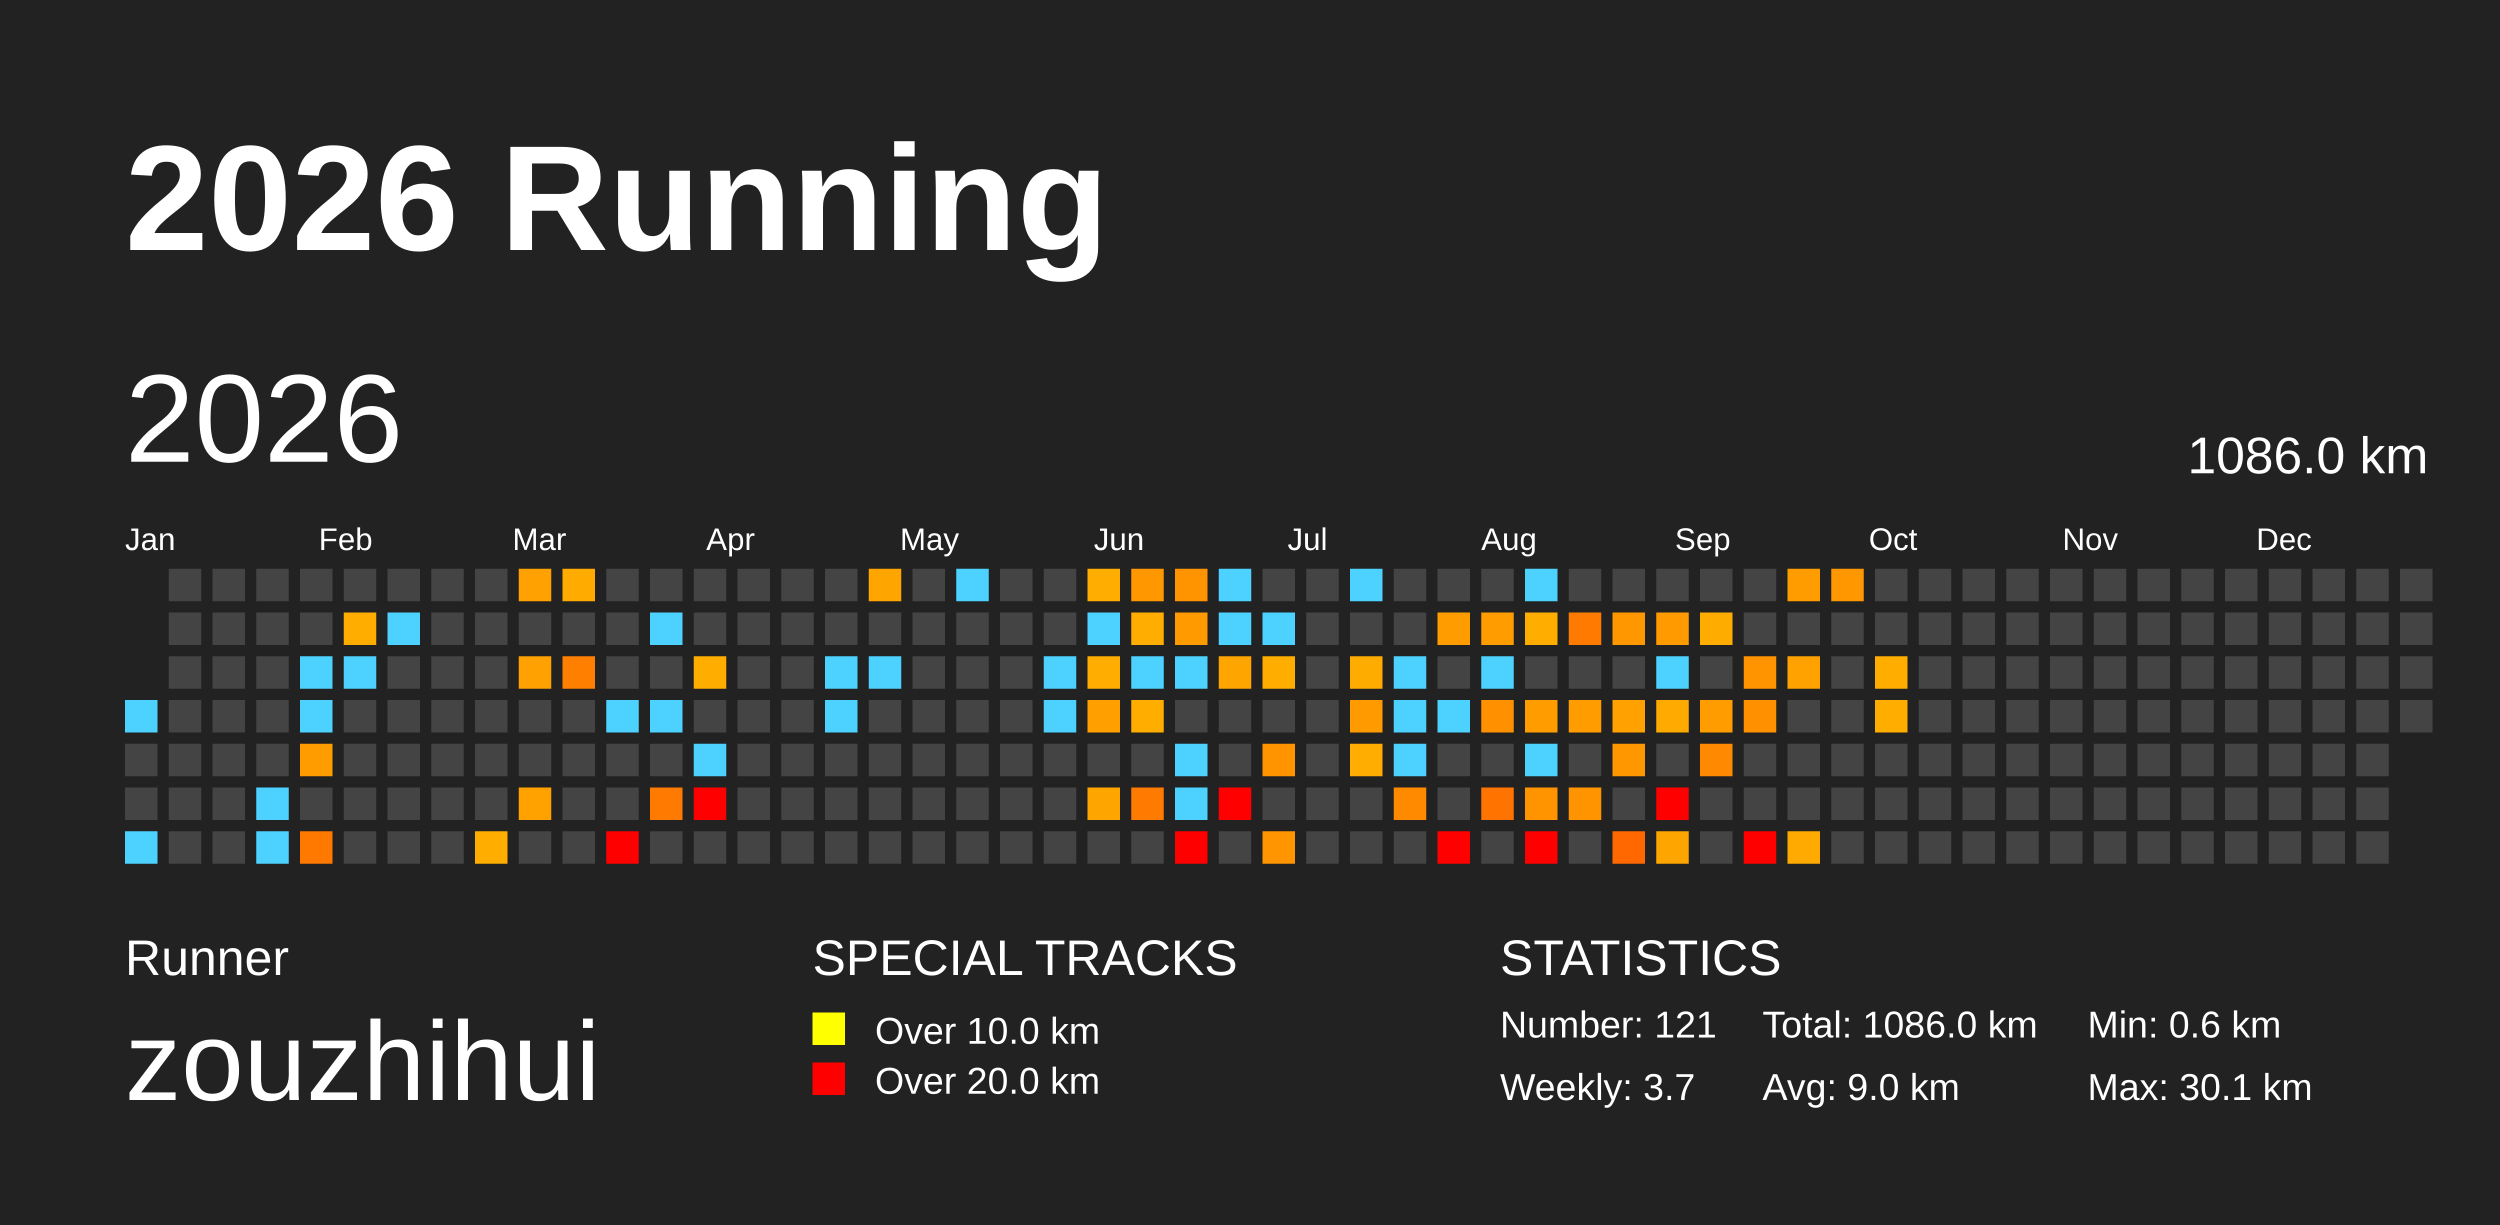
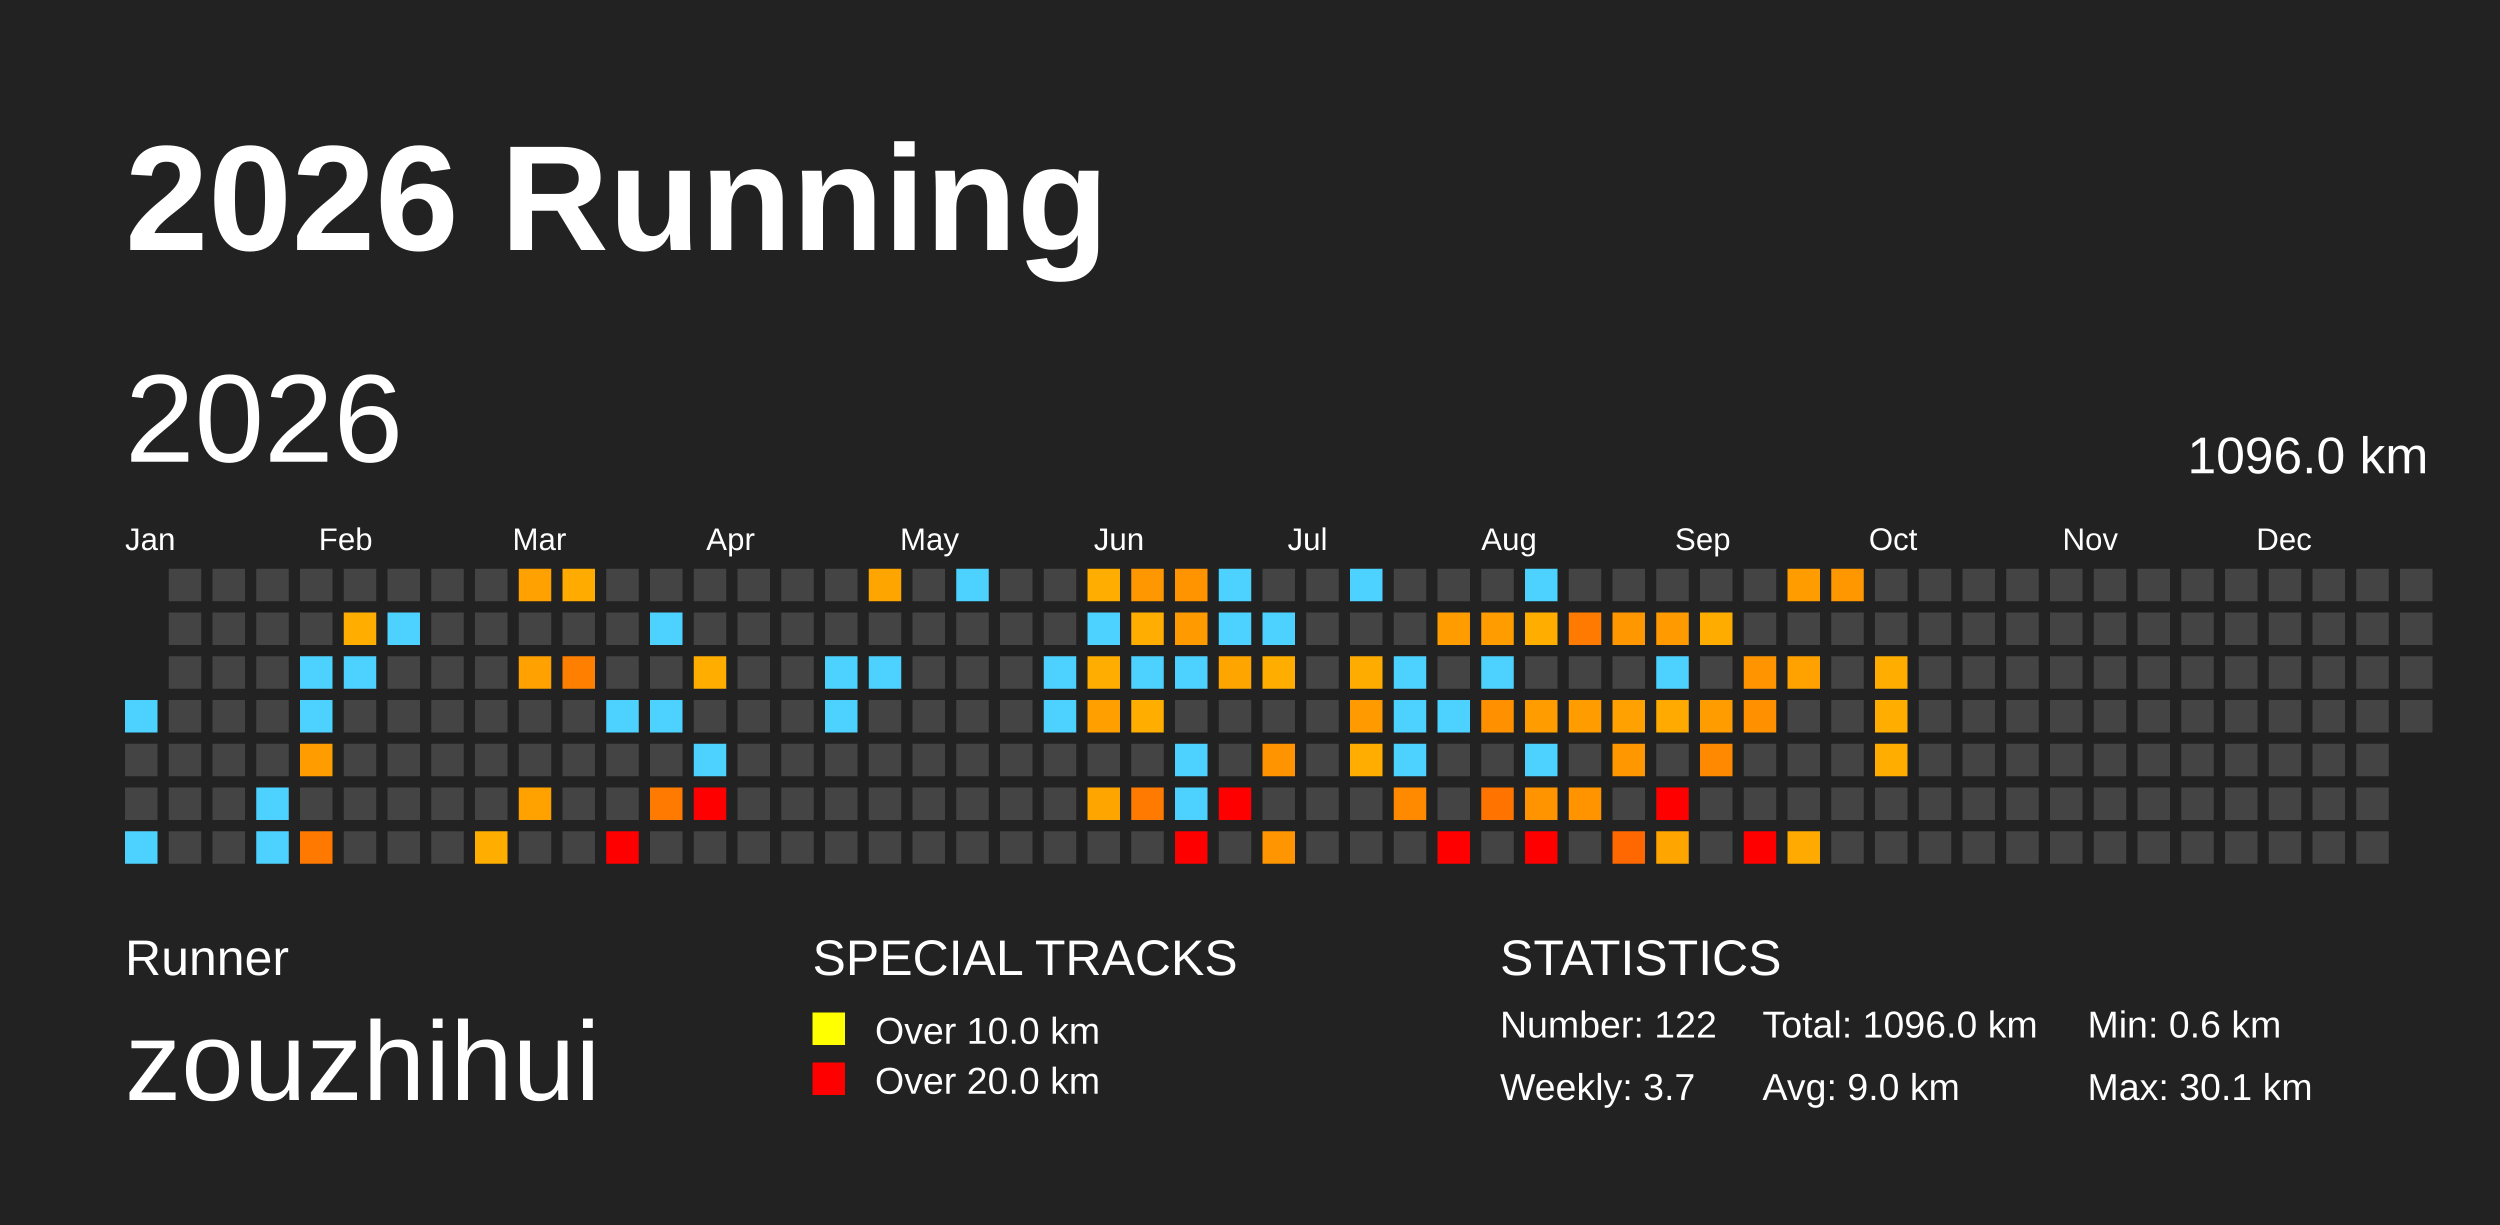
<svg xmlns="http://www.w3.org/2000/svg" baseProfile="full" height="98mm" version="1.1" viewBox="0,0,200,98" width="200mm">
  <defs />
  <rect fill="#222222" height="98" width="200" x="0" y="0" />
  <text fill="#FFFFFF" style="font-size:12px; font-family:Arial; font-weight:bold;" x="10" y="20">2026 Running</text>
  <text fill="#FFFFFF" style="font-size:4px; font-family:Arial" x="10" y="78">Runner</text>
  <text fill="#FFFFFF" style="font-size:9px; font-family:Arial" x="10" y="88">zouzhihui</text>
  <text fill="#FFFFFF" style="font-size:4px; font-family:Arial" x="65" y="78">SPECIAL TRACKS</text>
  <rect fill="yellow" height="2.6" width="2.6" x="65" y="81" />
  <text fill="#FFFFFF" style="font-size:3px; font-family:Arial" x="70" y="83.5">Over 10.0 km</text>
  <rect fill="red" height="2.6" width="2.6" x="65" y="85" />
  <text fill="#FFFFFF" style="font-size:3px; font-family:Arial" x="70" y="87.5">Over 20.0 km</text>
  <text fill="#FFFFFF" style="font-size:4px; font-family:Arial" x="120" y="78">STATISTICS</text>
-   <text fill="#FFFFFF" style="font-size:3px; font-family:Arial" x="120" y="83">Number: 121</text>
+   <text fill="#FFFFFF" style="font-size:3px; font-family:Arial" x="120" y="83">Number: 122</text>
  <text fill="#FFFFFF" style="font-size:3px; font-family:Arial" x="120" y="88">Weekly: 3.7</text>
-   <text fill="#FFFFFF" style="font-size:3px; font-family:Arial" x="141" y="83">Total: 1086.0 km</text>
+   <text fill="#FFFFFF" style="font-size:3px; font-family:Arial" x="141" y="83">Total: 1096.0 km</text>
  <text fill="#FFFFFF" style="font-size:3px; font-family:Arial" x="141" y="88">Avg: 9.0 km</text>
  <text fill="#FFFFFF" style="font-size:3px; font-family:Arial" x="167" y="83">Min: 0.6 km</text>
  <text fill="#FFFFFF" style="font-size:3px; font-family:Arial" x="167" y="88">Max: 30.1 km</text>
  <text dominant-baseline="hanging" fill="#FFFFFF" style="font-size:10.0px; font-family:Arial;" x="10" y="30">2026</text>
-   <text dominant-baseline="hanging" fill="#FFFFFF" style="font-size:4.125px; font-family:Arial;" x="175" y="35">1086.0 km</text>
+   <text dominant-baseline="hanging" fill="#FFFFFF" style="font-size:4.125px; font-family:Arial;" x="175" y="35">1096.0 km</text>
  <text fill="#FFFFFF" style="font-size:2.5px; font-family:Arial" x="10.0" y="44">Jan</text>
  <text fill="#FFFFFF" style="font-size:2.5px; font-family:Arial" x="25.5" y="44">Feb</text>
  <text fill="#FFFFFF" style="font-size:2.5px; font-family:Arial" x="41.0" y="44">Mar</text>
  <text fill="#FFFFFF" style="font-size:2.5px; font-family:Arial" x="56.5" y="44">Apr</text>
  <text fill="#FFFFFF" style="font-size:2.5px; font-family:Arial" x="72.0" y="44">May</text>
  <text fill="#FFFFFF" style="font-size:2.5px; font-family:Arial" x="87.5" y="44">Jun</text>
  <text fill="#FFFFFF" style="font-size:2.5px; font-family:Arial" x="103.0" y="44">Jul</text>
  <text fill="#FFFFFF" style="font-size:2.5px; font-family:Arial" x="118.5" y="44">Aug</text>
  <text fill="#FFFFFF" style="font-size:2.5px; font-family:Arial" x="134.0" y="44">Sep</text>
  <text fill="#FFFFFF" style="font-size:2.5px; font-family:Arial" x="149.5" y="44">Oct</text>
  <text fill="#FFFFFF" style="font-size:2.5px; font-family:Arial" x="165.0" y="44">Nov</text>
  <text fill="#FFFFFF" style="font-size:2.5px; font-family:Arial" x="180.5" y="44">Dec</text>
  <rect fill="#4dd2ff" height="2.6" width="2.6" x="10.0" y="56.0" />
  <rect fill="#444444" height="2.6" width="2.6" x="10.0" y="59.5" />
  <rect fill="#444444" height="2.6" width="2.6" x="10.0" y="63.0" />
  <rect fill="#4dd2ff" height="2.6" width="2.6" x="10.0" y="66.5" />
  <rect fill="#444444" height="2.6" width="2.6" x="13.5" y="45.5" />
  <rect fill="#444444" height="2.6" width="2.6" x="13.5" y="49.0" />
  <rect fill="#444444" height="2.6" width="2.6" x="13.5" y="52.5" />
  <rect fill="#444444" height="2.6" width="2.6" x="13.5" y="56.0" />
  <rect fill="#444444" height="2.6" width="2.6" x="13.5" y="59.5" />
  <rect fill="#444444" height="2.6" width="2.6" x="13.5" y="63.0" />
  <rect fill="#444444" height="2.6" width="2.6" x="13.5" y="66.5" />
  <rect fill="#444444" height="2.6" width="2.6" x="17.0" y="45.5" />
  <rect fill="#444444" height="2.6" width="2.6" x="17.0" y="49.0" />
  <rect fill="#444444" height="2.6" width="2.6" x="17.0" y="52.5" />
  <rect fill="#444444" height="2.6" width="2.6" x="17.0" y="56.0" />
  <rect fill="#444444" height="2.6" width="2.6" x="17.0" y="59.5" />
  <rect fill="#444444" height="2.6" width="2.6" x="17.0" y="63.0" />
  <rect fill="#444444" height="2.6" width="2.6" x="17.0" y="66.5" />
  <rect fill="#444444" height="2.6" width="2.6" x="20.5" y="45.5" />
  <rect fill="#444444" height="2.6" width="2.6" x="20.5" y="49.0" />
  <rect fill="#444444" height="2.6" width="2.6" x="20.5" y="52.5" />
  <rect fill="#444444" height="2.6" width="2.6" x="20.5" y="56.0" />
  <rect fill="#444444" height="2.6" width="2.6" x="20.5" y="59.5" />
  <rect fill="#4dd2ff" height="2.6" width="2.6" x="20.5" y="63.0" />
  <rect fill="#4dd2ff" height="2.6" width="2.6" x="20.5" y="66.5" />
  <rect fill="#444444" height="2.6" width="2.6" x="24.0" y="45.5" />
  <rect fill="#444444" height="2.6" width="2.6" x="24.0" y="49.0" />
  <rect fill="#4dd2ff" height="2.6" width="2.6" x="24.0" y="52.5" />
  <rect fill="#4dd2ff" height="2.6" width="2.6" x="24.0" y="56.0" />
  <rect fill="#ff9c00" height="2.6" width="2.6" x="24.0" y="59.5" />
  <rect fill="#444444" height="2.6" width="2.6" x="24.0" y="63.0" />
  <rect fill="#ff7800" height="2.6" width="2.6" x="24.0" y="66.5" />
  <rect fill="#444444" height="2.6" width="2.6" x="27.5" y="45.5" />
  <rect fill="#ffae00" height="2.6" width="2.6" x="27.5" y="49.0" />
  <rect fill="#4dd2ff" height="2.6" width="2.6" x="27.5" y="52.5" />
  <rect fill="#444444" height="2.6" width="2.6" x="27.5" y="56.0" />
  <rect fill="#444444" height="2.6" width="2.6" x="27.5" y="59.5" />
  <rect fill="#444444" height="2.6" width="2.6" x="27.5" y="63.0" />
  <rect fill="#444444" height="2.6" width="2.6" x="27.5" y="66.5" />
  <rect fill="#444444" height="2.6" width="2.6" x="31.0" y="45.5" />
  <rect fill="#4dd2ff" height="2.6" width="2.6" x="31.0" y="49.0" />
  <rect fill="#444444" height="2.6" width="2.6" x="31.0" y="52.5" />
  <rect fill="#444444" height="2.6" width="2.6" x="31.0" y="56.0" />
  <rect fill="#444444" height="2.6" width="2.6" x="31.0" y="59.5" />
  <rect fill="#444444" height="2.6" width="2.6" x="31.0" y="63.0" />
  <rect fill="#444444" height="2.6" width="2.6" x="31.0" y="66.5" />
  <rect fill="#444444" height="2.6" width="2.6" x="34.5" y="45.5" />
  <rect fill="#444444" height="2.6" width="2.6" x="34.5" y="49.0" />
  <rect fill="#444444" height="2.6" width="2.6" x="34.5" y="52.5" />
  <rect fill="#444444" height="2.6" width="2.6" x="34.5" y="56.0" />
  <rect fill="#444444" height="2.6" width="2.6" x="34.5" y="59.5" />
  <rect fill="#444444" height="2.6" width="2.6" x="34.5" y="63.0" />
  <rect fill="#444444" height="2.6" width="2.6" x="34.5" y="66.5" />
  <rect fill="#444444" height="2.6" width="2.6" x="38.0" y="45.5" />
  <rect fill="#444444" height="2.6" width="2.6" x="38.0" y="49.0" />
  <rect fill="#444444" height="2.6" width="2.6" x="38.0" y="52.5" />
  <rect fill="#444444" height="2.6" width="2.6" x="38.0" y="56.0" />
  <rect fill="#444444" height="2.6" width="2.6" x="38.0" y="59.5" />
  <rect fill="#444444" height="2.6" width="2.6" x="38.0" y="63.0" />
  <rect fill="#ffae00" height="2.6" width="2.6" x="38.0" y="66.5" />
  <rect fill="#ffa100" height="2.6" width="2.6" x="41.5" y="45.5" />
  <rect fill="#444444" height="2.6" width="2.6" x="41.5" y="49.0" />
  <rect fill="#ffa100" height="2.6" width="2.6" x="41.5" y="52.5" />
  <rect fill="#444444" height="2.6" width="2.6" x="41.5" y="56.0" />
  <rect fill="#444444" height="2.6" width="2.6" x="41.5" y="59.5" />
  <rect fill="#ffa200" height="2.6" width="2.6" x="41.5" y="63.0" />
  <rect fill="#444444" height="2.6" width="2.6" x="41.5" y="66.5" />
  <rect fill="#ffab00" height="2.6" width="2.6" x="45.0" y="45.5" />
  <rect fill="#444444" height="2.6" width="2.6" x="45.0" y="49.0" />
  <rect fill="#ff7f00" height="2.6" width="2.6" x="45.0" y="52.5" />
  <rect fill="#444444" height="2.6" width="2.6" x="45.0" y="56.0" />
  <rect fill="#444444" height="2.6" width="2.6" x="45.0" y="59.5" />
  <rect fill="#444444" height="2.6" width="2.6" x="45.0" y="63.0" />
  <rect fill="#444444" height="2.6" width="2.6" x="45.0" y="66.5" />
  <rect fill="#444444" height="2.6" width="2.6" x="48.5" y="45.5" />
  <rect fill="#444444" height="2.6" width="2.6" x="48.5" y="49.0" />
  <rect fill="#444444" height="2.6" width="2.6" x="48.5" y="52.5" />
  <rect fill="#4dd2ff" height="2.6" width="2.6" x="48.5" y="56.0" />
  <rect fill="#444444" height="2.6" width="2.6" x="48.5" y="59.5" />
  <rect fill="#444444" height="2.6" width="2.6" x="48.5" y="63.0" />
  <rect fill="red" height="2.6" width="2.6" x="48.5" y="66.5" />
  <rect fill="#444444" height="2.6" width="2.6" x="52.0" y="45.5" />
  <rect fill="#4dd2ff" height="2.6" width="2.6" x="52.0" y="49.0" />
  <rect fill="#444444" height="2.6" width="2.6" x="52.0" y="52.5" />
  <rect fill="#4dd2ff" height="2.6" width="2.6" x="52.0" y="56.0" />
  <rect fill="#444444" height="2.6" width="2.6" x="52.0" y="59.5" />
  <rect fill="#ff7a00" height="2.6" width="2.6" x="52.0" y="63.0" />
  <rect fill="#444444" height="2.6" width="2.6" x="52.0" y="66.5" />
  <rect fill="#444444" height="2.6" width="2.6" x="55.5" y="45.5" />
  <rect fill="#444444" height="2.6" width="2.6" x="55.5" y="49.0" />
  <rect fill="#ffae00" height="2.6" width="2.6" x="55.5" y="52.5" />
  <rect fill="#444444" height="2.6" width="2.6" x="55.5" y="56.0" />
  <rect fill="#4dd2ff" height="2.6" width="2.6" x="55.5" y="59.5" />
  <rect fill="red" height="2.6" width="2.6" x="55.5" y="63.0" />
  <rect fill="#444444" height="2.6" width="2.6" x="55.5" y="66.5" />
  <rect fill="#444444" height="2.6" width="2.6" x="59.0" y="45.5" />
  <rect fill="#444444" height="2.6" width="2.6" x="59.0" y="49.0" />
  <rect fill="#444444" height="2.6" width="2.6" x="59.0" y="52.5" />
  <rect fill="#444444" height="2.6" width="2.6" x="59.0" y="56.0" />
  <rect fill="#444444" height="2.6" width="2.6" x="59.0" y="59.5" />
  <rect fill="#444444" height="2.6" width="2.6" x="59.0" y="63.0" />
  <rect fill="#444444" height="2.6" width="2.6" x="59.0" y="66.5" />
  <rect fill="#444444" height="2.6" width="2.6" x="62.5" y="45.5" />
  <rect fill="#444444" height="2.6" width="2.6" x="62.5" y="49.0" />
  <rect fill="#444444" height="2.6" width="2.6" x="62.5" y="52.5" />
  <rect fill="#444444" height="2.6" width="2.6" x="62.5" y="56.0" />
  <rect fill="#444444" height="2.6" width="2.6" x="62.5" y="59.5" />
  <rect fill="#444444" height="2.6" width="2.6" x="62.5" y="63.0" />
  <rect fill="#444444" height="2.6" width="2.6" x="62.5" y="66.5" />
  <rect fill="#444444" height="2.6" width="2.6" x="66.0" y="45.5" />
  <rect fill="#444444" height="2.6" width="2.6" x="66.0" y="49.0" />
  <rect fill="#4dd2ff" height="2.6" width="2.6" x="66.0" y="52.5" />
  <rect fill="#4dd2ff" height="2.6" width="2.6" x="66.0" y="56.0" />
  <rect fill="#444444" height="2.6" width="2.6" x="66.0" y="59.5" />
  <rect fill="#444444" height="2.6" width="2.6" x="66.0" y="63.0" />
  <rect fill="#444444" height="2.6" width="2.6" x="66.0" y="66.5" />
  <rect fill="#ffa500" height="2.6" width="2.6" x="69.5" y="45.5" />
  <rect fill="#444444" height="2.6" width="2.6" x="69.5" y="49.0" />
  <rect fill="#4dd2ff" height="2.6" width="2.6" x="69.5" y="52.5" />
  <rect fill="#444444" height="2.6" width="2.6" x="69.5" y="56.0" />
  <rect fill="#444444" height="2.6" width="2.6" x="69.5" y="59.5" />
  <rect fill="#444444" height="2.6" width="2.6" x="69.5" y="63.0" />
  <rect fill="#444444" height="2.6" width="2.6" x="69.5" y="66.5" />
  <rect fill="#444444" height="2.6" width="2.6" x="73.0" y="45.5" />
  <rect fill="#444444" height="2.6" width="2.6" x="73.0" y="49.0" />
  <rect fill="#444444" height="2.6" width="2.6" x="73.0" y="52.5" />
  <rect fill="#444444" height="2.6" width="2.6" x="73.0" y="56.0" />
  <rect fill="#444444" height="2.6" width="2.6" x="73.0" y="59.5" />
  <rect fill="#444444" height="2.6" width="2.6" x="73.0" y="63.0" />
  <rect fill="#444444" height="2.6" width="2.6" x="73.0" y="66.5" />
  <rect fill="#4dd2ff" height="2.6" width="2.6" x="76.5" y="45.5" />
  <rect fill="#444444" height="2.6" width="2.6" x="76.5" y="49.0" />
  <rect fill="#444444" height="2.6" width="2.6" x="76.5" y="52.5" />
  <rect fill="#444444" height="2.6" width="2.6" x="76.5" y="56.0" />
  <rect fill="#444444" height="2.6" width="2.6" x="76.5" y="59.5" />
  <rect fill="#444444" height="2.6" width="2.6" x="76.5" y="63.0" />
  <rect fill="#444444" height="2.6" width="2.6" x="76.5" y="66.5" />
  <rect fill="#444444" height="2.6" width="2.6" x="80.0" y="45.5" />
  <rect fill="#444444" height="2.6" width="2.6" x="80.0" y="49.0" />
  <rect fill="#444444" height="2.6" width="2.6" x="80.0" y="52.5" />
  <rect fill="#444444" height="2.6" width="2.6" x="80.0" y="56.0" />
  <rect fill="#444444" height="2.6" width="2.6" x="80.0" y="59.5" />
  <rect fill="#444444" height="2.6" width="2.6" x="80.0" y="63.0" />
  <rect fill="#444444" height="2.6" width="2.6" x="80.0" y="66.5" />
  <rect fill="#444444" height="2.6" width="2.6" x="83.5" y="45.5" />
  <rect fill="#444444" height="2.6" width="2.6" x="83.5" y="49.0" />
  <rect fill="#4dd2ff" height="2.6" width="2.6" x="83.5" y="52.5" />
  <rect fill="#4dd2ff" height="2.6" width="2.6" x="83.5" y="56.0" />
  <rect fill="#444444" height="2.6" width="2.6" x="83.5" y="59.5" />
  <rect fill="#444444" height="2.6" width="2.6" x="83.5" y="63.0" />
  <rect fill="#444444" height="2.6" width="2.6" x="83.5" y="66.5" />
  <rect fill="#ffad00" height="2.6" width="2.6" x="87.0" y="45.5" />
  <rect fill="#4dd2ff" height="2.6" width="2.6" x="87.0" y="49.0" />
  <rect fill="#ffad00" height="2.6" width="2.6" x="87.0" y="52.5" />
  <rect fill="#ffa000" height="2.6" width="2.6" x="87.0" y="56.0" />
  <rect fill="#444444" height="2.6" width="2.6" x="87.0" y="59.5" />
  <rect fill="#ffa500" height="2.6" width="2.6" x="87.0" y="63.0" />
  <rect fill="#444444" height="2.6" width="2.6" x="87.0" y="66.5" />
  <rect fill="#ff9800" height="2.6" width="2.6" x="90.5" y="45.5" />
  <rect fill="#ffad00" height="2.6" width="2.6" x="90.5" y="49.0" />
  <rect fill="#4dd2ff" height="2.6" width="2.6" x="90.5" y="52.5" />
  <rect fill="#ffae00" height="2.6" width="2.6" x="90.5" y="56.0" />
  <rect fill="#444444" height="2.6" width="2.6" x="90.5" y="59.5" />
  <rect fill="#ff7a00" height="2.6" width="2.6" x="90.5" y="63.0" />
  <rect fill="#444444" height="2.6" width="2.6" x="90.5" y="66.5" />
  <rect fill="#ff9300" height="2.6" width="2.6" x="94.0" y="45.5" />
  <rect fill="#ff9a00" height="2.6" width="2.6" x="94.0" y="49.0" />
  <rect fill="#4dd2ff" height="2.6" width="2.6" x="94.0" y="52.5" />
  <rect fill="#444444" height="2.6" width="2.6" x="94.0" y="56.0" />
  <rect fill="#4dd2ff" height="2.6" width="2.6" x="94.0" y="59.5" />
  <rect fill="#4dd2ff" height="2.6" width="2.6" x="94.0" y="63.0" />
  <rect fill="red" height="2.6" width="2.6" x="94.0" y="66.5" />
  <rect fill="#4dd2ff" height="2.6" width="2.6" x="97.5" y="45.5" />
  <rect fill="#4dd2ff" height="2.6" width="2.6" x="97.5" y="49.0" />
  <rect fill="#ffa500" height="2.6" width="2.6" x="97.5" y="52.5" />
  <rect fill="#444444" height="2.6" width="2.6" x="97.5" y="56.0" />
  <rect fill="#444444" height="2.6" width="2.6" x="97.5" y="59.5" />
  <rect fill="red" height="2.6" width="2.6" x="97.5" y="63.0" />
  <rect fill="#444444" height="2.6" width="2.6" x="97.5" y="66.5" />
  <rect fill="#444444" height="2.6" width="2.6" x="101.0" y="45.5" />
  <rect fill="#4dd2ff" height="2.6" width="2.6" x="101.0" y="49.0" />
  <rect fill="#ffae00" height="2.6" width="2.6" x="101.0" y="52.5" />
  <rect fill="#444444" height="2.6" width="2.6" x="101.0" y="56.0" />
  <rect fill="#ff9300" height="2.6" width="2.6" x="101.0" y="59.5" />
  <rect fill="#444444" height="2.6" width="2.6" x="101.0" y="63.0" />
  <rect fill="#ff9500" height="2.6" width="2.6" x="101.0" y="66.5" />
  <rect fill="#444444" height="2.6" width="2.6" x="104.5" y="45.5" />
  <rect fill="#444444" height="2.6" width="2.6" x="104.5" y="49.0" />
  <rect fill="#444444" height="2.6" width="2.6" x="104.5" y="52.5" />
  <rect fill="#444444" height="2.6" width="2.6" x="104.5" y="56.0" />
  <rect fill="#444444" height="2.6" width="2.6" x="104.5" y="59.5" />
  <rect fill="#444444" height="2.6" width="2.6" x="104.5" y="63.0" />
  <rect fill="#444444" height="2.6" width="2.6" x="104.5" y="66.5" />
  <rect fill="#4dd2ff" height="2.6" width="2.6" x="108.0" y="45.5" />
  <rect fill="#444444" height="2.6" width="2.6" x="108.0" y="49.0" />
  <rect fill="#ffac00" height="2.6" width="2.6" x="108.0" y="52.5" />
  <rect fill="#ff9b00" height="2.6" width="2.6" x="108.0" y="56.0" />
  <rect fill="#ffad00" height="2.6" width="2.6" x="108.0" y="59.5" />
  <rect fill="#444444" height="2.6" width="2.6" x="108.0" y="63.0" />
  <rect fill="#444444" height="2.6" width="2.6" x="108.0" y="66.5" />
  <rect fill="#444444" height="2.6" width="2.6" x="111.5" y="45.5" />
  <rect fill="#444444" height="2.6" width="2.6" x="111.5" y="49.0" />
  <rect fill="#4dd2ff" height="2.6" width="2.6" x="111.5" y="52.5" />
  <rect fill="#4dd2ff" height="2.6" width="2.6" x="111.5" y="56.0" />
  <rect fill="#4dd2ff" height="2.6" width="2.6" x="111.5" y="59.5" />
  <rect fill="#ff8a00" height="2.6" width="2.6" x="111.5" y="63.0" />
  <rect fill="#444444" height="2.6" width="2.6" x="111.5" y="66.5" />
  <rect fill="#444444" height="2.6" width="2.6" x="115.0" y="45.5" />
  <rect fill="#ff9d00" height="2.6" width="2.6" x="115.0" y="49.0" />
  <rect fill="#444444" height="2.6" width="2.6" x="115.0" y="52.5" />
  <rect fill="#4dd2ff" height="2.6" width="2.6" x="115.0" y="56.0" />
  <rect fill="#444444" height="2.6" width="2.6" x="115.0" y="59.5" />
  <rect fill="#444444" height="2.6" width="2.6" x="115.0" y="63.0" />
  <rect fill="red" height="2.6" width="2.6" x="115.0" y="66.5" />
  <rect fill="#444444" height="2.6" width="2.6" x="118.5" y="45.5" />
  <rect fill="#ff9c00" height="2.6" width="2.6" x="118.5" y="49.0" />
  <rect fill="#4dd2ff" height="2.6" width="2.6" x="118.5" y="52.5" />
  <rect fill="#ff9000" height="2.6" width="2.6" x="118.5" y="56.0" />
  <rect fill="#444444" height="2.6" width="2.6" x="118.5" y="59.5" />
  <rect fill="#ff7400" height="2.6" width="2.6" x="118.5" y="63.0" />
  <rect fill="#444444" height="2.6" width="2.6" x="118.5" y="66.5" />
  <rect fill="#4dd2ff" height="2.6" width="2.6" x="122.0" y="45.5" />
  <rect fill="#ffae00" height="2.6" width="2.6" x="122.0" y="49.0" />
  <rect fill="#444444" height="2.6" width="2.6" x="122.0" y="52.5" />
  <rect fill="#ff9d00" height="2.6" width="2.6" x="122.0" y="56.0" />
  <rect fill="#4dd2ff" height="2.6" width="2.6" x="122.0" y="59.5" />
  <rect fill="#ff9300" height="2.6" width="2.6" x="122.0" y="63.0" />
  <rect fill="red" height="2.6" width="2.6" x="122.0" y="66.5" />
  <rect fill="#444444" height="2.6" width="2.6" x="125.5" y="45.5" />
  <rect fill="#ff7a00" height="2.6" width="2.6" x="125.5" y="49.0" />
  <rect fill="#444444" height="2.6" width="2.6" x="125.5" y="52.5" />
  <rect fill="#ff9d00" height="2.6" width="2.6" x="125.5" y="56.0" />
  <rect fill="#444444" height="2.6" width="2.6" x="125.5" y="59.5" />
  <rect fill="#ff9300" height="2.6" width="2.6" x="125.5" y="63.0" />
  <rect fill="#444444" height="2.6" width="2.6" x="125.5" y="66.5" />
  <rect fill="#444444" height="2.6" width="2.6" x="129.0" y="45.5" />
  <rect fill="#ff9800" height="2.6" width="2.6" x="129.0" y="49.0" />
  <rect fill="#444444" height="2.6" width="2.6" x="129.0" y="52.5" />
  <rect fill="#ffa100" height="2.6" width="2.6" x="129.0" y="56.0" />
  <rect fill="#ff9700" height="2.6" width="2.6" x="129.0" y="59.5" />
  <rect fill="#444444" height="2.6" width="2.6" x="129.0" y="63.0" />
  <rect fill="#ff6800" height="2.6" width="2.6" x="129.0" y="66.5" />
  <rect fill="#444444" height="2.6" width="2.6" x="132.5" y="45.5" />
  <rect fill="#ff9b00" height="2.6" width="2.6" x="132.5" y="49.0" />
  <rect fill="#4dd2ff" height="2.6" width="2.6" x="132.5" y="52.5" />
  <rect fill="#ffaa00" height="2.6" width="2.6" x="132.5" y="56.0" />
  <rect fill="#444444" height="2.6" width="2.6" x="132.5" y="59.5" />
  <rect fill="red" height="2.6" width="2.6" x="132.5" y="63.0" />
  <rect fill="#ffa500" height="2.6" width="2.6" x="132.5" y="66.5" />
  <rect fill="#444444" height="2.6" width="2.6" x="136.0" y="45.5" />
  <rect fill="#ffac00" height="2.6" width="2.6" x="136.0" y="49.0" />
  <rect fill="#444444" height="2.6" width="2.6" x="136.0" y="52.5" />
  <rect fill="#ff9d00" height="2.6" width="2.6" x="136.0" y="56.0" />
  <rect fill="#ff8900" height="2.6" width="2.6" x="136.0" y="59.5" />
  <rect fill="#444444" height="2.6" width="2.6" x="136.0" y="63.0" />
  <rect fill="#444444" height="2.6" width="2.6" x="136.0" y="66.5" />
  <rect fill="#444444" height="2.6" width="2.6" x="139.5" y="45.5" />
  <rect fill="#444444" height="2.6" width="2.6" x="139.5" y="49.0" />
  <rect fill="#ff9300" height="2.6" width="2.6" x="139.5" y="52.5" />
  <rect fill="#ff9000" height="2.6" width="2.6" x="139.5" y="56.0" />
  <rect fill="#444444" height="2.6" width="2.6" x="139.5" y="59.5" />
  <rect fill="#444444" height="2.6" width="2.6" x="139.5" y="63.0" />
  <rect fill="red" height="2.6" width="2.6" x="139.5" y="66.5" />
  <rect fill="#ff9c00" height="2.6" width="2.6" x="143.0" y="45.5" />
  <rect fill="#444444" height="2.6" width="2.6" x="143.0" y="49.0" />
  <rect fill="#ffa200" height="2.6" width="2.6" x="143.0" y="52.5" />
  <rect fill="#444444" height="2.6" width="2.6" x="143.0" y="56.0" />
  <rect fill="#444444" height="2.6" width="2.6" x="143.0" y="59.5" />
  <rect fill="#444444" height="2.6" width="2.6" x="143.0" y="63.0" />
  <rect fill="#ffaa00" height="2.6" width="2.6" x="143.0" y="66.5" />
  <rect fill="#ff9800" height="2.6" width="2.6" x="146.5" y="45.5" />
  <rect fill="#444444" height="2.6" width="2.6" x="146.5" y="49.0" />
  <rect fill="#444444" height="2.6" width="2.6" x="146.5" y="52.5" />
  <rect fill="#444444" height="2.6" width="2.6" x="146.5" y="56.0" />
  <rect fill="#444444" height="2.6" width="2.6" x="146.5" y="59.5" />
  <rect fill="#444444" height="2.6" width="2.6" x="146.5" y="63.0" />
  <rect fill="#444444" height="2.6" width="2.6" x="146.5" y="66.5" />
  <rect fill="#444444" height="2.6" width="2.6" x="150.0" y="45.5" />
  <rect fill="#444444" height="2.6" width="2.6" x="150.0" y="49.0" />
  <rect fill="#ffae00" height="2.6" width="2.6" x="150.0" y="52.5" />
  <rect fill="#ffae00" height="2.6" width="2.6" x="150.0" y="56.0" />
-   <rect fill="#444444" height="2.6" width="2.6" x="150.0" y="59.5" />
+   <rect fill="#ffae00" height="2.6" width="2.6" x="150.0" y="59.5" />
  <rect fill="#444444" height="2.6" width="2.6" x="150.0" y="63.0" />
  <rect fill="#444444" height="2.6" width="2.6" x="150.0" y="66.5" />
  <rect fill="#444444" height="2.6" width="2.6" x="153.5" y="45.5" />
  <rect fill="#444444" height="2.6" width="2.6" x="153.5" y="49.0" />
  <rect fill="#444444" height="2.6" width="2.6" x="153.5" y="52.5" />
  <rect fill="#444444" height="2.6" width="2.6" x="153.5" y="56.0" />
  <rect fill="#444444" height="2.6" width="2.6" x="153.5" y="59.5" />
  <rect fill="#444444" height="2.6" width="2.6" x="153.5" y="63.0" />
  <rect fill="#444444" height="2.6" width="2.6" x="153.5" y="66.5" />
  <rect fill="#444444" height="2.6" width="2.6" x="157.0" y="45.5" />
  <rect fill="#444444" height="2.6" width="2.6" x="157.0" y="49.0" />
  <rect fill="#444444" height="2.6" width="2.6" x="157.0" y="52.5" />
  <rect fill="#444444" height="2.6" width="2.6" x="157.0" y="56.0" />
  <rect fill="#444444" height="2.6" width="2.6" x="157.0" y="59.5" />
  <rect fill="#444444" height="2.6" width="2.6" x="157.0" y="63.0" />
  <rect fill="#444444" height="2.6" width="2.6" x="157.0" y="66.5" />
  <rect fill="#444444" height="2.6" width="2.6" x="160.5" y="45.5" />
  <rect fill="#444444" height="2.6" width="2.6" x="160.5" y="49.0" />
  <rect fill="#444444" height="2.6" width="2.6" x="160.5" y="52.5" />
  <rect fill="#444444" height="2.6" width="2.6" x="160.5" y="56.0" />
  <rect fill="#444444" height="2.6" width="2.6" x="160.5" y="59.5" />
  <rect fill="#444444" height="2.6" width="2.6" x="160.5" y="63.0" />
  <rect fill="#444444" height="2.6" width="2.6" x="160.5" y="66.5" />
  <rect fill="#444444" height="2.6" width="2.6" x="164.0" y="45.5" />
  <rect fill="#444444" height="2.6" width="2.6" x="164.0" y="49.0" />
  <rect fill="#444444" height="2.6" width="2.6" x="164.0" y="52.5" />
  <rect fill="#444444" height="2.6" width="2.6" x="164.0" y="56.0" />
  <rect fill="#444444" height="2.6" width="2.6" x="164.0" y="59.5" />
  <rect fill="#444444" height="2.6" width="2.6" x="164.0" y="63.0" />
  <rect fill="#444444" height="2.6" width="2.6" x="164.0" y="66.5" />
  <rect fill="#444444" height="2.6" width="2.6" x="167.5" y="45.5" />
  <rect fill="#444444" height="2.6" width="2.6" x="167.5" y="49.0" />
  <rect fill="#444444" height="2.6" width="2.6" x="167.5" y="52.5" />
  <rect fill="#444444" height="2.6" width="2.6" x="167.5" y="56.0" />
  <rect fill="#444444" height="2.6" width="2.6" x="167.5" y="59.5" />
  <rect fill="#444444" height="2.6" width="2.6" x="167.5" y="63.0" />
  <rect fill="#444444" height="2.6" width="2.6" x="167.5" y="66.5" />
  <rect fill="#444444" height="2.6" width="2.6" x="171.0" y="45.5" />
  <rect fill="#444444" height="2.6" width="2.6" x="171.0" y="49.0" />
  <rect fill="#444444" height="2.6" width="2.6" x="171.0" y="52.5" />
  <rect fill="#444444" height="2.6" width="2.6" x="171.0" y="56.0" />
  <rect fill="#444444" height="2.6" width="2.6" x="171.0" y="59.5" />
  <rect fill="#444444" height="2.6" width="2.6" x="171.0" y="63.0" />
  <rect fill="#444444" height="2.6" width="2.6" x="171.0" y="66.5" />
  <rect fill="#444444" height="2.6" width="2.6" x="174.5" y="45.5" />
  <rect fill="#444444" height="2.6" width="2.6" x="174.5" y="49.0" />
  <rect fill="#444444" height="2.6" width="2.6" x="174.5" y="52.5" />
  <rect fill="#444444" height="2.6" width="2.6" x="174.5" y="56.0" />
  <rect fill="#444444" height="2.6" width="2.6" x="174.5" y="59.5" />
  <rect fill="#444444" height="2.6" width="2.6" x="174.5" y="63.0" />
  <rect fill="#444444" height="2.6" width="2.6" x="174.5" y="66.5" />
  <rect fill="#444444" height="2.6" width="2.6" x="178.0" y="45.5" />
  <rect fill="#444444" height="2.6" width="2.6" x="178.0" y="49.0" />
  <rect fill="#444444" height="2.6" width="2.6" x="178.0" y="52.5" />
  <rect fill="#444444" height="2.6" width="2.6" x="178.0" y="56.0" />
  <rect fill="#444444" height="2.6" width="2.6" x="178.0" y="59.5" />
  <rect fill="#444444" height="2.6" width="2.6" x="178.0" y="63.0" />
  <rect fill="#444444" height="2.6" width="2.6" x="178.0" y="66.5" />
  <rect fill="#444444" height="2.6" width="2.6" x="181.5" y="45.5" />
  <rect fill="#444444" height="2.6" width="2.6" x="181.5" y="49.0" />
  <rect fill="#444444" height="2.6" width="2.6" x="181.5" y="52.5" />
  <rect fill="#444444" height="2.6" width="2.6" x="181.5" y="56.0" />
  <rect fill="#444444" height="2.6" width="2.6" x="181.5" y="59.5" />
  <rect fill="#444444" height="2.6" width="2.6" x="181.5" y="63.0" />
  <rect fill="#444444" height="2.6" width="2.6" x="181.5" y="66.5" />
  <rect fill="#444444" height="2.6" width="2.6" x="185.0" y="45.5" />
  <rect fill="#444444" height="2.6" width="2.6" x="185.0" y="49.0" />
  <rect fill="#444444" height="2.6" width="2.6" x="185.0" y="52.5" />
  <rect fill="#444444" height="2.6" width="2.6" x="185.0" y="56.0" />
  <rect fill="#444444" height="2.6" width="2.6" x="185.0" y="59.5" />
  <rect fill="#444444" height="2.6" width="2.6" x="185.0" y="63.0" />
  <rect fill="#444444" height="2.6" width="2.6" x="185.0" y="66.5" />
  <rect fill="#444444" height="2.6" width="2.6" x="188.5" y="45.5" />
  <rect fill="#444444" height="2.6" width="2.6" x="188.5" y="49.0" />
  <rect fill="#444444" height="2.6" width="2.6" x="188.5" y="52.5" />
  <rect fill="#444444" height="2.6" width="2.6" x="188.5" y="56.0" />
  <rect fill="#444444" height="2.6" width="2.6" x="188.5" y="59.5" />
  <rect fill="#444444" height="2.6" width="2.6" x="188.5" y="63.0" />
  <rect fill="#444444" height="2.6" width="2.6" x="188.5" y="66.5" />
  <rect fill="#444444" height="2.6" width="2.6" x="192.0" y="45.5" />
  <rect fill="#444444" height="2.6" width="2.6" x="192.0" y="49.0" />
  <rect fill="#444444" height="2.6" width="2.6" x="192.0" y="52.5" />
  <rect fill="#444444" height="2.6" width="2.6" x="192.0" y="56.0" />
</svg>
